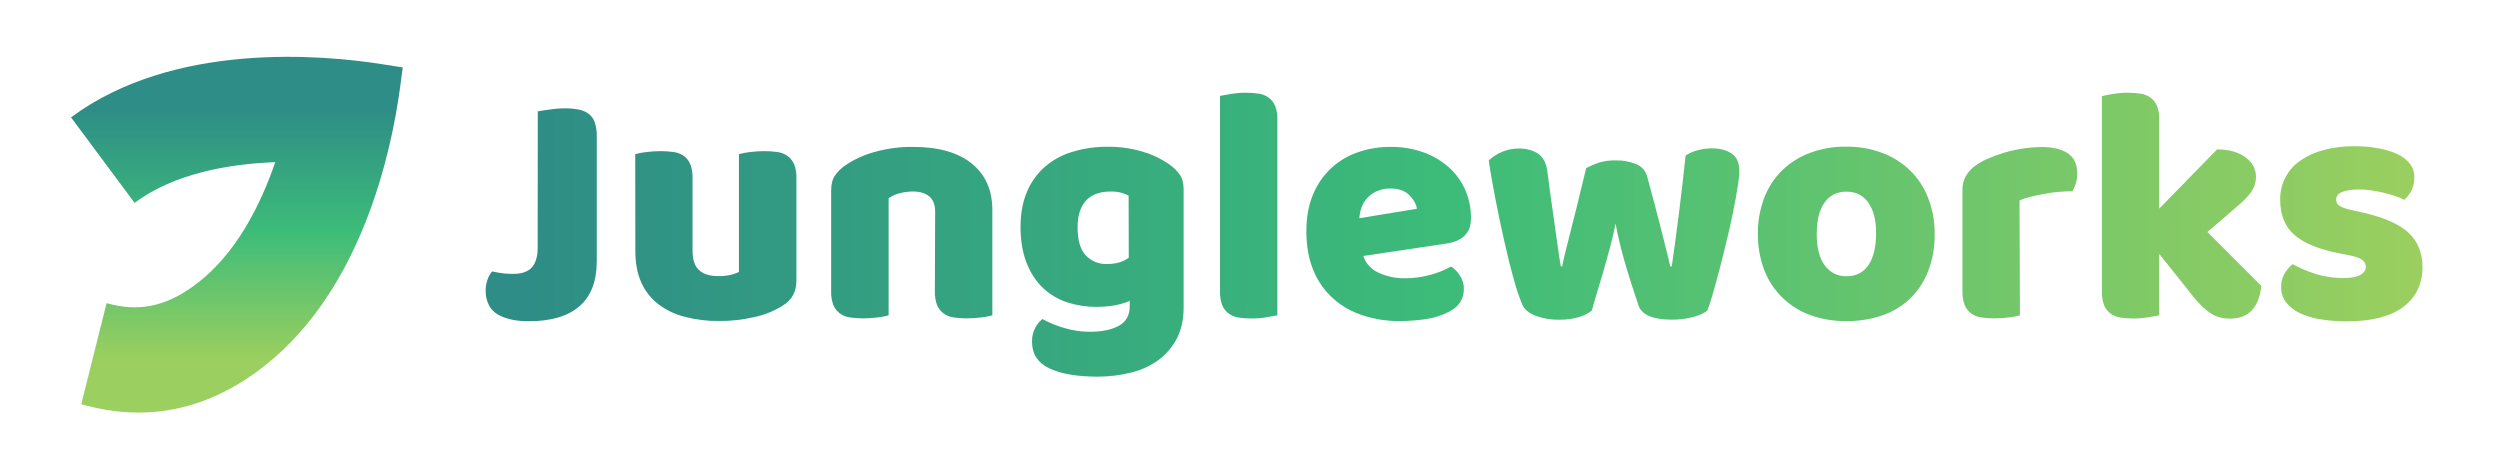
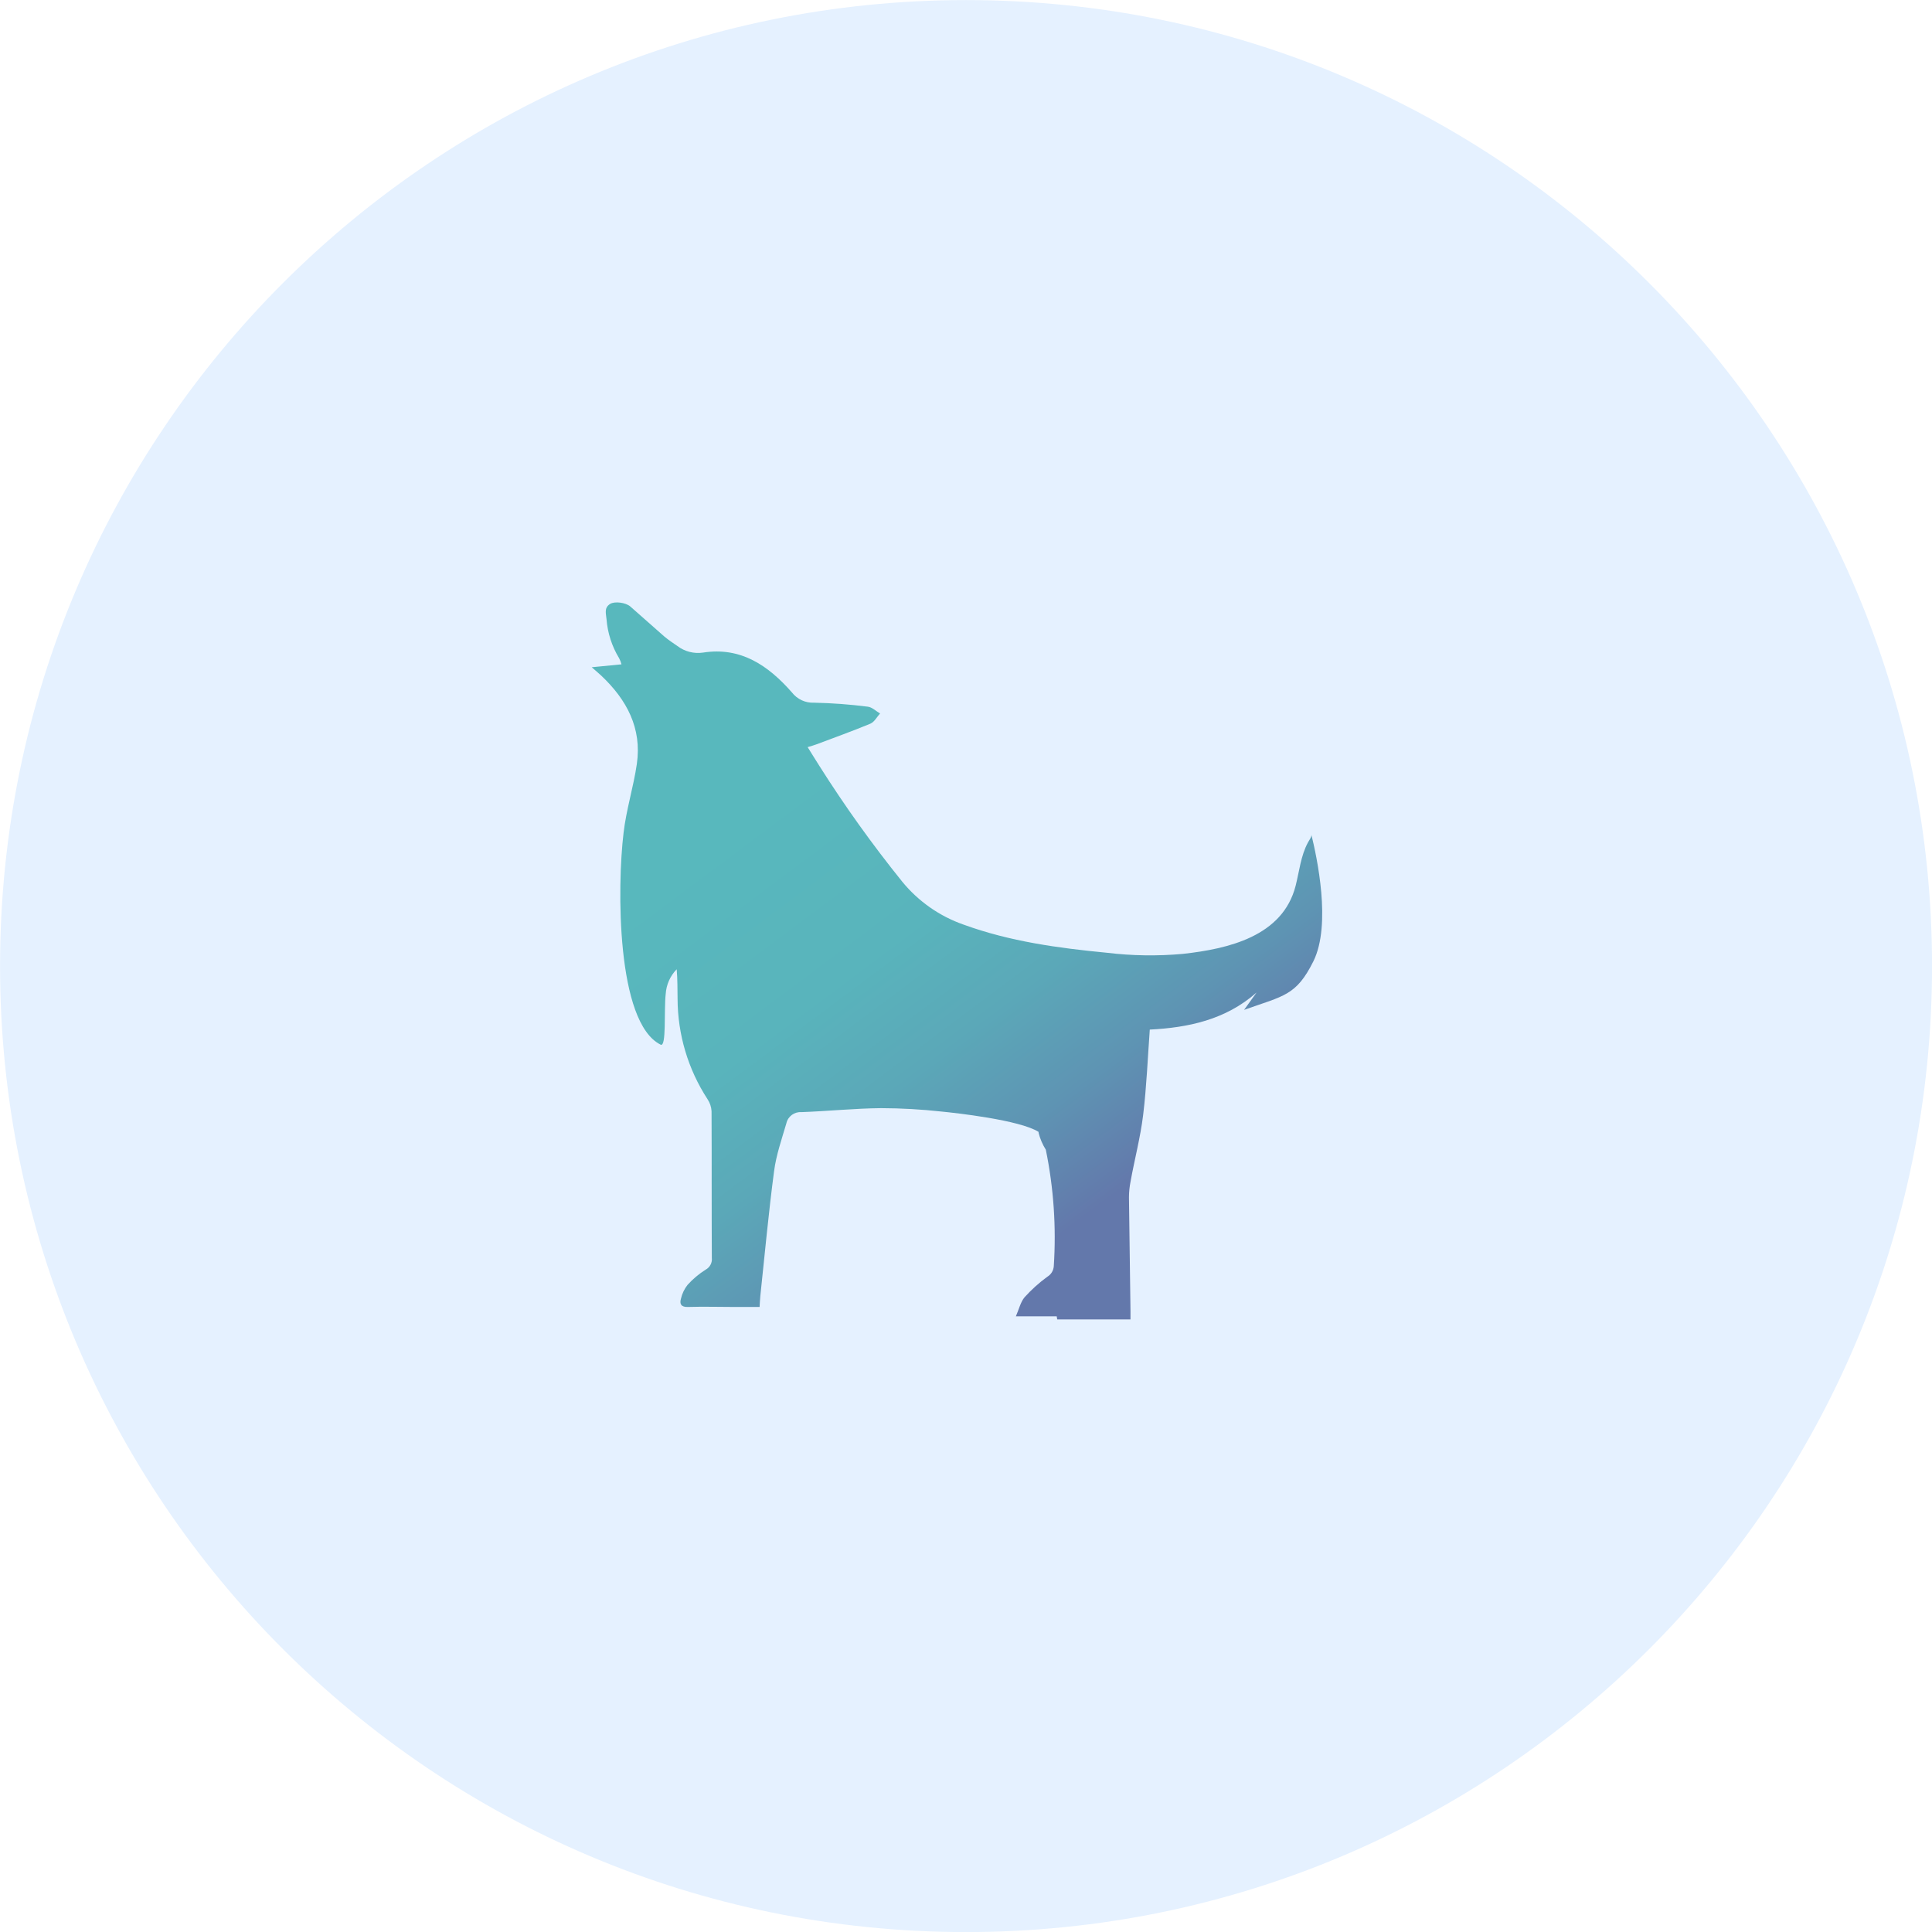
- <svg xmlns="http://www.w3.org/2000/svg" width="264px" height="50px" viewBox="0 0 264 50" version="1.1">
+ <svg xmlns="http://www.w3.org/2000/svg" width="80" height="80" viewBox="0 0 80 80">
  <defs>
-     <linearGradient x1="0.146%" y1="50%" x2="1742.679%" y2="50%" id="linearGradient-1">
-       <stop stop-color="#2E8D86" offset="2%" />
-       <stop stop-color="#3DBC79" offset="50%" />
-       <stop stop-color="#9BCF5F" offset="100%" />
-     </linearGradient>
-     <linearGradient x1="-92.653%" y1="444.804%" x2="1108.647%" y2="444.804%" id="linearGradient-2">
-       <stop stop-color="#2E8D86" offset="2%" />
-       <stop stop-color="#3DBC79" offset="50%" />
-       <stop stop-color="#9BCF5F" offset="100%" />
-     </linearGradient>
-     <linearGradient x1="-214.183%" y1="441.028%" x2="987.116%" y2="441.028%" id="linearGradient-3">
-       <stop stop-color="#2E8D86" offset="2%" />
-       <stop stop-color="#3DBC79" offset="50%" />
-       <stop stop-color="#9BCF5F" offset="100%" />
-     </linearGradient>
-     <linearGradient x1="-327.819%" y1="341.649%" x2="859.539%" y2="341.649%" id="linearGradient-4">
-       <stop stop-color="#2E8D86" offset="2%" />
-       <stop stop-color="#3DBC79" offset="50%" />
-       <stop stop-color="#9BCF5F" offset="100%" />
-     </linearGradient>
-     <linearGradient x1="-1279.521%" y1="346.966%" x2="2095.685%" y2="346.966%" id="linearGradient-5">
-       <stop stop-color="#2E8D86" offset="2%" />
-       <stop stop-color="#3DBC79" offset="50%" />
-       <stop stop-color="#9BCF5F" offset="100%" />
-     </linearGradient>
-     <linearGradient x1="-498.457%" y1="434.886%" x2="678.012%" y2="434.886%" id="linearGradient-6">
-       <stop stop-color="#2E8D86" offset="2%" />
-       <stop stop-color="#3DBC79" offset="50%" />
-       <stop stop-color="#9BCF5F" offset="100%" />
-     </linearGradient>
-     <linearGradient x1="-400.371%" y1="441.224%" x2="372.737%" y2="441.224%" id="linearGradient-7">
-       <stop stop-color="#2E8D86" offset="2%" />
-       <stop stop-color="#3DBC79" offset="50%" />
-       <stop stop-color="#9BCF5F" offset="100%" />
-     </linearGradient>
-     <linearGradient x1="-719.41%" y1="434.275%" x2="375.872%" y2="434.275%" id="linearGradient-8">
-       <stop stop-color="#2E8D86" offset="2%" />
-       <stop stop-color="#3DBC79" offset="50%" />
-       <stop stop-color="#9BCF5F" offset="100%" />
-     </linearGradient>
-     <linearGradient x1="-1285.961%" y1="441.37%" x2="400.617%" y2="441.37%" id="linearGradient-9">
-       <stop stop-color="#2E8D86" offset="2%" />
-       <stop stop-color="#3DBC79" offset="50%" />
-       <stop stop-color="#9BCF5F" offset="100%" />
-     </linearGradient>
-     <linearGradient x1="-1013.627%" y1="346.776%" x2="201.076%" y2="346.776%" id="linearGradient-10">
-       <stop stop-color="#2E8D86" offset="2%" />
-       <stop stop-color="#3DBC79" offset="50%" />
-       <stop stop-color="#9BCF5F" offset="100%" />
-     </linearGradient>
-     <linearGradient x1="-1260.839%" y1="432.785%" x2="99.971%" y2="432.785%" id="linearGradient-11">
-       <stop stop-color="#2E8D86" offset="2%" />
-       <stop stop-color="#3DBC79" offset="50%" />
-       <stop stop-color="#9BCF5F" offset="100%" />
-     </linearGradient>
-     <linearGradient x1="49.996%" y1="13.381%" x2="49.996%" y2="84.867%" id="linearGradient-12">
-       <stop stop-color="#2E8D86" offset="2%" />
-       <stop stop-color="#3DBC79" offset="50%" />
-       <stop stop-color="#9BCF5F" offset="100%" />
+     <linearGradient id="bv9l2w22ea" x1="25.817%" x2="70.118%" y1="26.151%" y2="83.779%">
+       <stop offset="0%" stop-color="#58B8BD" />
+       <stop offset="36%" stop-color="#59B4BC" />
+       <stop offset="58%" stop-color="#5BA8B8" />
+       <stop offset="79%" stop-color="#5E94B3" />
+       <stop offset="100%" stop-color="#6378AB" />
    </linearGradient>
  </defs>
-   <g id="Jungleworks-Full-Logo" stroke="none" stroke-width="1" fill="none" fill-rule="evenodd">
-     <g id="jungleworks_full" transform="translate(7.5, 6)" fill-rule="nonzero">
-       <path d="M49.291,5.757 C49.551,5.713 49.97,5.641 50.534,5.569 C51.074,5.482 51.619,5.439 52.166,5.439 C52.651,5.438 53.135,5.482 53.611,5.569 C53.992,5.639 54.352,5.791 54.666,6.017 C54.962,6.246 55.183,6.558 55.302,6.913 C55.46,7.392 55.534,7.896 55.519,8.401 L55.519,21.579 C55.519,23.688 54.912,25.278 53.698,26.332 C52.484,27.387 50.707,27.922 48.352,27.922 C47.124,27.922 46.127,27.734 45.361,27.358 C44.856,27.141 44.435,26.766 44.161,26.289 C43.909,25.818 43.78,25.292 43.786,24.757 C43.774,24.334 43.843,23.912 43.988,23.515 C44.092,23.203 44.253,22.914 44.465,22.662 C44.913,22.763 45.303,22.821 45.621,22.865 C45.971,22.906 46.323,22.925 46.676,22.922 C47.6,22.922 48.265,22.691 48.67,22.229 C49.074,21.766 49.276,21.087 49.276,20.177 L49.291,5.757 Z" id="Path" fill="url(#linearGradient-1)" />
-       <path d="M59.579,10.279 C59.948,10.177 60.325,10.104 60.706,10.062 C61.233,9.992 61.764,9.959 62.295,9.961 C62.764,9.959 63.233,9.992 63.697,10.062 C64.078,10.121 64.44,10.269 64.752,10.496 C65.043,10.72 65.268,11.02 65.402,11.363 C65.572,11.825 65.651,12.316 65.633,12.808 L65.633,20.466 C65.633,21.434 65.864,22.128 66.341,22.547 C66.818,22.966 67.497,23.168 68.407,23.154 C68.855,23.164 69.302,23.115 69.737,23.009 C70.01,22.937 70.276,22.84 70.531,22.72 L70.531,10.279 C70.901,10.177 71.277,10.104 71.658,10.062 C72.185,9.992 72.716,9.959 73.248,9.961 C73.717,9.959 74.186,9.992 74.649,10.062 C75.031,10.121 75.392,10.269 75.704,10.496 C75.996,10.724 76.224,11.022 76.369,11.363 C76.539,11.825 76.618,12.316 76.6,12.808 L76.6,23.63 C76.6,24.815 76.109,25.711 75.112,26.304 C74.196,26.868 73.188,27.268 72.135,27.488 C70.904,27.774 69.642,27.91 68.378,27.893 C67.184,27.908 65.994,27.762 64.838,27.459 C63.829,27.216 62.88,26.768 62.05,26.145 C61.259,25.544 60.633,24.754 60.229,23.847 C59.796,22.908 59.593,21.781 59.593,20.452 L59.579,10.279 Z" id="Path" fill="url(#linearGradient-2)" />
-       <path d="M91.252,16.362 C91.252,15.625 91.049,15.091 90.63,14.744 C90.211,14.397 89.648,14.224 88.94,14.224 C88.467,14.223 87.996,14.281 87.538,14.397 C87.109,14.5 86.702,14.681 86.339,14.932 L86.339,27.301 C85.97,27.403 85.593,27.476 85.212,27.517 C84.685,27.587 84.154,27.621 83.622,27.619 C83.153,27.621 82.685,27.587 82.221,27.517 C81.84,27.459 81.478,27.311 81.166,27.084 C80.875,26.856 80.646,26.557 80.501,26.217 C80.331,25.755 80.253,25.264 80.27,24.772 L80.27,14.094 C80.27,13.458 80.4,12.923 80.675,12.533 C80.976,12.098 81.358,11.725 81.802,11.435 C82.737,10.812 83.767,10.344 84.851,10.048 C86.176,9.676 87.549,9.496 88.925,9.513 C91.613,9.513 93.679,10.106 95.124,11.276 C96.569,12.447 97.291,14.079 97.291,16.175 L97.291,27.301 C96.922,27.403 96.545,27.476 96.164,27.517 C95.638,27.587 95.107,27.621 94.575,27.619 C94.106,27.621 93.637,27.587 93.173,27.517 C92.792,27.459 92.431,27.311 92.119,27.084 C91.827,26.856 91.599,26.557 91.454,26.217 C91.284,25.755 91.205,25.264 91.223,24.772 L91.252,16.362 Z" id="Path" fill="url(#linearGradient-3)" />
-       <path d="M109.487,9.499 C110.734,9.484 111.977,9.66 113.171,10.019 C114.167,10.308 115.109,10.757 115.96,11.348 C116.397,11.646 116.778,12.018 117.087,12.447 C117.362,12.851 117.492,13.371 117.492,14.007 L117.492,26.462 C117.492,27.72 117.26,28.803 116.784,29.728 C116.319,30.625 115.657,31.406 114.847,32.011 C113.98,32.638 112.998,33.089 111.958,33.34 C110.8,33.629 109.611,33.775 108.417,33.774 C106.25,33.774 104.559,33.485 103.331,32.907 C102.103,32.329 101.482,31.39 101.482,30.075 C101.468,29.573 101.582,29.075 101.814,28.63 C101.999,28.265 102.26,27.945 102.58,27.691 C103.317,28.094 104.098,28.414 104.906,28.644 C105.778,28.904 106.684,29.036 107.594,29.034 C108.88,29.034 109.891,28.818 110.657,28.399 C111.423,27.98 111.799,27.286 111.799,26.332 L111.799,25.769 C110.83,26.202 109.631,26.405 108.244,26.405 C107.209,26.406 106.18,26.245 105.195,25.928 C104.255,25.619 103.393,25.111 102.667,24.44 C101.9,23.703 101.308,22.804 100.933,21.81 C100.499,20.741 100.268,19.469 100.268,17.995 C100.268,16.55 100.499,15.293 100.962,14.224 C101.388,13.206 102.044,12.301 102.879,11.58 C103.73,10.857 104.725,10.325 105.798,10.019 C106.993,9.657 108.238,9.482 109.487,9.499 Z M111.683,14.657 C111.451,14.54 111.209,14.443 110.961,14.368 C110.575,14.264 110.176,14.215 109.776,14.224 C108.62,14.224 107.738,14.556 107.16,15.206 C106.582,15.857 106.293,16.796 106.293,17.995 C106.293,19.368 106.582,20.365 107.16,20.972 C107.738,21.579 108.548,21.91 109.386,21.882 C110.354,21.882 111.134,21.651 111.697,21.203 L111.683,14.657 Z" id="Shape" fill="url(#linearGradient-4)" />
-       <path d="M127.389,27.301 C127.129,27.344 126.739,27.416 126.233,27.503 C125.723,27.59 125.205,27.633 124.687,27.633 C124.218,27.636 123.75,27.602 123.286,27.532 C122.905,27.474 122.543,27.325 122.231,27.098 C121.94,26.87 121.711,26.572 121.566,26.231 C121.396,25.769 121.318,25.278 121.335,24.786 L121.335,4.124 C121.595,4.08 121.985,4.008 122.491,3.922 C123.002,3.835 123.519,3.791 124.037,3.791 C124.506,3.789 124.975,3.823 125.439,3.893 C125.82,3.951 126.182,4.099 126.494,4.326 C126.785,4.554 127.014,4.852 127.158,5.193 C127.328,5.655 127.407,6.146 127.389,6.638 L127.389,27.301 Z" id="Path" fill="url(#linearGradient-5)" />
-       <path d="M140.35,27.907 C139.027,27.921 137.709,27.721 136.449,27.315 C135.293,26.951 134.225,26.351 133.314,25.552 C132.4,24.741 131.684,23.733 131.218,22.604 C130.713,21.42 130.453,20.033 130.453,18.443 C130.453,16.883 130.713,15.524 131.218,14.397 C132.118,12.298 133.892,10.698 136.073,10.019 C137.131,9.671 138.24,9.5 139.353,9.513 C140.524,9.498 141.688,9.689 142.792,10.077 C143.774,10.425 144.68,10.954 145.465,11.637 C146.213,12.297 146.809,13.11 147.214,14.022 C147.635,14.972 147.847,16.002 147.835,17.042 C147.835,17.851 147.604,18.458 147.156,18.891 C146.708,19.324 146.072,19.599 145.263,19.715 L136.464,21.03 C136.724,21.818 137.307,22.459 138.067,22.792 C138.936,23.197 139.884,23.399 140.842,23.385 C141.775,23.391 142.704,23.264 143.601,23.009 C144.342,22.808 145.056,22.517 145.726,22.142 C146.121,22.395 146.452,22.737 146.694,23.139 C146.953,23.544 147.088,24.016 147.084,24.497 C147.084,25.567 146.578,26.361 145.595,26.881 C144.796,27.3 143.931,27.578 143.038,27.705 C142.147,27.829 141.25,27.896 140.35,27.907 Z M139.353,13.906 C138.847,13.893 138.344,13.991 137.88,14.195 C137.498,14.366 137.154,14.612 136.868,14.917 C136.609,15.209 136.407,15.547 136.276,15.914 C136.148,16.278 136.07,16.657 136.045,17.042 L142.128,16.045 C142.055,15.568 141.795,15.091 141.347,14.628 C140.899,14.166 140.235,13.906 139.353,13.906 L139.353,13.906 Z" id="Shape" fill="url(#linearGradient-6)" />
-       <path d="M160.594,26.795 C160.191,27.113 159.73,27.349 159.236,27.488 C158.577,27.674 157.897,27.766 157.213,27.763 C156.352,27.782 155.496,27.644 154.684,27.358 C153.976,27.084 153.499,26.694 153.268,26.202 C152.906,25.322 152.602,24.42 152.358,23.5 C152.011,22.272 151.679,20.914 151.346,19.44 C151.014,17.966 150.696,16.478 150.407,14.961 C150.118,13.444 149.872,12.1 149.714,10.944 C150.567,10.135 151.698,9.683 152.874,9.681 C153.697,9.681 154.391,9.869 154.925,10.23 C155.46,10.591 155.792,11.227 155.908,12.137 C156.139,13.944 156.341,15.432 156.515,16.602 C156.688,17.773 156.818,18.741 156.919,19.478 C157.021,20.215 157.107,20.793 157.165,21.183 C157.223,21.573 157.281,21.891 157.324,22.122 L157.468,22.122 C157.541,21.746 157.656,21.197 157.844,20.46 C158.032,19.723 158.234,18.914 158.465,17.989 C158.697,17.065 158.957,16.068 159.217,14.984 C159.477,13.9 159.737,12.831 159.997,11.762 C160.445,11.518 160.914,11.315 161.399,11.155 C161.962,10.996 162.547,10.923 163.133,10.938 C163.865,10.922 164.592,11.055 165.271,11.328 C165.815,11.54 166.235,11.986 166.413,12.542 C166.702,13.582 166.976,14.594 167.236,15.591 C167.496,16.588 167.727,17.484 167.944,18.336 C168.161,19.189 168.349,19.926 168.508,20.576 C168.667,21.226 168.797,21.746 168.869,22.122 L169.042,22.122 C169.302,20.287 169.563,18.394 169.808,16.429 C170.054,14.464 170.285,12.455 170.502,10.418 C170.921,10.155 171.38,9.96 171.86,9.84 C172.323,9.725 172.799,9.666 173.276,9.667 C174.114,9.667 174.793,9.84 175.342,10.201 C175.891,10.562 176.166,11.169 176.166,12.051 C176.152,12.623 176.094,13.193 175.992,13.756 C175.877,14.522 175.718,15.374 175.53,16.313 C175.342,17.252 175.126,18.264 174.865,19.304 C174.605,20.345 174.374,21.356 174.114,22.324 C173.854,23.292 173.623,24.174 173.392,24.968 C173.16,25.763 172.973,26.356 172.799,26.789 C172.467,27.078 171.961,27.309 171.268,27.483 C170.545,27.668 169.802,27.76 169.057,27.757 C167.063,27.757 165.892,27.266 165.531,26.269 C165.387,25.835 165.213,25.301 164.997,24.651 C164.78,24 164.563,23.278 164.317,22.498 C164.072,21.717 163.855,20.908 163.638,20.056 C163.422,19.203 163.248,18.394 163.104,17.614 C162.945,18.452 162.742,19.304 162.497,20.2 C162.251,21.096 162.02,21.963 161.774,22.801 C161.529,23.639 161.298,24.419 161.081,25.113 C160.864,25.806 160.724,26.376 160.594,26.795 Z" id="Path" fill="url(#linearGradient-7)" />
-       <path d="M196.799,18.689 C196.828,20.03 196.597,21.365 196.12,22.619 C195.701,23.713 195.051,24.704 194.213,25.523 C193.374,26.32 192.374,26.926 191.28,27.301 C190.052,27.718 188.762,27.924 187.465,27.907 C186.166,27.921 184.875,27.706 183.651,27.272 C182.552,26.871 181.553,26.24 180.717,25.422 C179.88,24.608 179.229,23.622 178.81,22.532 C178.347,21.304 178.117,20.001 178.131,18.689 C178.118,17.386 178.348,16.092 178.81,14.874 C179.229,13.78 179.88,12.789 180.717,11.97 C181.557,11.161 182.556,10.536 183.651,10.135 C184.867,9.688 186.155,9.468 187.451,9.485 C188.753,9.467 190.046,9.692 191.265,10.149 C192.36,10.554 193.359,11.182 194.199,11.993 C195.036,12.812 195.687,13.803 196.106,14.897 C196.581,16.104 196.817,17.392 196.799,18.689 L196.799,18.689 Z M184.344,18.689 C184.344,20.134 184.619,21.246 185.182,22.012 C185.712,22.766 186.587,23.201 187.509,23.168 C188.506,23.168 189.271,22.778 189.806,21.998 C190.341,21.217 190.601,20.105 190.615,18.689 C190.63,17.273 190.341,16.175 189.792,15.394 C189.242,14.614 188.477,14.238 187.48,14.238 C186.483,14.238 185.717,14.628 185.168,15.394 C184.619,16.16 184.349,17.258 184.349,18.689 L184.344,18.689 Z" id="Shape" fill="url(#linearGradient-8)" />
-       <path d="M205.806,27.301 C205.437,27.403 205.06,27.476 204.679,27.517 C204.152,27.587 203.621,27.621 203.089,27.619 C202.62,27.621 202.152,27.587 201.688,27.517 C201.306,27.459 200.945,27.311 200.633,27.084 C200.341,26.856 200.113,26.557 199.968,26.217 C199.798,25.755 199.72,25.264 199.737,24.772 L199.737,14.094 C199.72,13.609 199.824,13.127 200.04,12.692 C200.255,12.286 200.55,11.927 200.907,11.637 C201.34,11.304 201.81,11.022 202.309,10.799 C202.892,10.542 203.49,10.32 204.101,10.135 C204.755,9.941 205.421,9.792 206.095,9.687 C206.779,9.583 207.469,9.53 208.161,9.528 C209.302,9.528 210.198,9.745 210.863,10.193 C211.528,10.64 211.86,11.348 211.86,12.345 C211.863,12.678 211.814,13.01 211.715,13.328 C211.631,13.631 211.51,13.922 211.354,14.195 C210.863,14.195 210.343,14.224 209.823,14.267 C209.308,14.31 208.797,14.382 208.291,14.484 C207.8,14.585 207.323,14.672 206.889,14.787 C206.502,14.875 206.125,15.001 205.762,15.163 L205.806,27.301 Z" id="Path" fill="url(#linearGradient-9)" />
-       <path d="M231.294,24.194 C231.179,25.307 230.846,26.159 230.312,26.751 C229.777,27.344 228.997,27.647 227.985,27.647 C227.272,27.663 226.57,27.472 225.962,27.098 C225.37,26.723 224.734,26.101 224.041,25.234 L220.515,20.813 L220.515,27.301 C220.255,27.344 219.865,27.416 219.359,27.503 C218.848,27.59 218.331,27.633 217.813,27.633 C217.344,27.636 216.875,27.602 216.412,27.532 C216.03,27.474 215.669,27.325 215.357,27.098 C215.062,26.873 214.833,26.574 214.692,26.231 C214.522,25.769 214.443,25.278 214.461,24.786 L214.461,4.153 C214.721,4.08 215.111,4.008 215.617,3.922 C216.128,3.835 216.645,3.791 217.163,3.791 C217.632,3.789 218.101,3.823 218.564,3.893 C218.946,3.951 219.307,4.099 219.619,4.326 C219.911,4.554 220.139,4.852 220.284,5.193 C220.454,5.655 220.533,6.146 220.515,6.638 L220.515,16.03 L226.627,9.774 C227.855,9.774 228.852,10.048 229.604,10.597 C230.355,11.146 230.731,11.825 230.731,12.663 C230.731,12.998 230.672,13.331 230.557,13.646 C230.425,13.977 230.24,14.285 230.008,14.556 C229.715,14.912 229.391,15.241 229.04,15.539 C228.65,15.886 228.188,16.276 227.668,16.724 L225.601,18.501 L231.294,24.194 Z" id="Path" fill="url(#linearGradient-10)" />
-       <path d="M248.316,22.171 C248.316,23.977 247.636,25.393 246.293,26.405 C244.949,27.416 242.955,27.936 240.311,27.936 C239.382,27.937 238.454,27.864 237.536,27.72 C236.776,27.604 236.037,27.381 235.34,27.055 C234.783,26.794 234.293,26.408 233.91,25.928 C233.561,25.467 233.377,24.902 233.389,24.324 C233.37,23.818 233.495,23.316 233.751,22.879 C233.975,22.504 234.263,22.171 234.603,21.896 C235.36,22.307 236.153,22.646 236.973,22.908 C237.968,23.222 239.007,23.373 240.051,23.356 C240.787,23.356 241.351,23.255 241.741,23.038 C242.131,22.821 242.334,22.532 242.334,22.185 C242.338,21.867 242.173,21.57 241.9,21.405 C241.611,21.217 241.134,21.058 240.484,20.943 L239.415,20.726 C237.349,20.321 235.817,19.686 234.805,18.819 C233.794,17.952 233.288,16.709 233.288,15.091 C233.256,13.425 234.072,11.858 235.456,10.929 C236.209,10.421 237.045,10.05 237.927,9.831 C238.964,9.558 240.033,9.427 241.105,9.441 C241.933,9.436 242.76,9.504 243.576,9.643 C244.271,9.761 244.95,9.96 245.599,10.236 C246.121,10.469 246.584,10.815 246.957,11.247 C247.289,11.666 247.463,12.187 247.449,12.721 C247.465,13.206 247.361,13.688 247.145,14.123 C246.957,14.498 246.697,14.832 246.379,15.105 C246.108,14.953 245.822,14.828 245.527,14.73 C245.151,14.6 244.732,14.484 244.284,14.368 C243.836,14.253 243.374,14.181 242.912,14.108 C242.496,14.039 242.076,14.005 241.654,14.007 C240.874,14.007 240.267,14.094 239.834,14.267 C239.4,14.441 239.198,14.73 239.198,15.105 C239.194,15.367 239.333,15.61 239.559,15.741 C239.79,15.9 240.253,16.059 240.918,16.203 L242.016,16.449 C244.299,16.969 245.917,17.692 246.871,18.602 C247.824,19.512 248.316,20.726 248.316,22.171 Z" id="Path" fill="url(#linearGradient-11)" />
-       <path d="M32.869,0.782 C26.598,-0.21 10.837,-1.649 0,6.394 L2.023,9.115 L2.669,9.982 L4.041,11.833 L4.687,12.699 L6.71,15.42 C10.925,12.292 16.696,11.305 21.567,11.126 C19.993,15.706 17.377,20.915 13.119,24.073 C10.012,26.382 7.124,26.977 3.757,26.009 L1.081,36.68 C7.736,38.597 14.04,37.402 19.819,33.109 C24.575,29.581 28.364,24.328 31.089,17.495 C33.257,12.032 34.268,6.754 34.742,3.289 L35.031,1.121 L32.869,0.782 Z" id="Path" fill="url(#linearGradient-12)" />
+   <g fill="none" fill-rule="evenodd">
+     <g>
+       <g>
+         <g fill="#E5F1FF">
+           <path d="M40 80c22.091 0 40-17.909 40-40S62.091 0 40 0 0 17.909 0 40s17.909 40 40 40z" transform="translate(-132 -2015) translate(132.002 2015.003)" />
+         </g>
+         <g fill="url(#bv9l2w22ea)" fill-rule="nonzero" transform="translate(-132 -2015) translate(132.002 2015.003) translate(24.5 24.5)">
+           <path d="M29.799 10.057c.023.089-.104.249-.144.33-.295.547-.356 1.191-.507 1.785-.534 2.103-2.802 2.616-4.668 2.823-1.047.095-2.1.08-3.144-.046-2.016-.194-4.015-.466-5.934-1.164-.996-.347-1.877-.964-2.545-1.781-1.231-1.527-2.374-3.123-3.422-4.78-.165-.256-.321-.515-.494-.79.145-.045.263-.076.375-.119.739-.28 1.489-.547 2.222-.852.165-.07.27-.277.401-.422-.165-.097-.33-.262-.508-.282-.737-.094-1.48-.15-2.223-.165-.358.016-.701-.143-.92-.427-.966-1.1-2.107-1.895-3.676-1.648-.375.056-.757-.04-1.06-.269-.184-.125-.372-.252-.544-.395-.474-.422-.941-.831-1.412-1.246C1.404.444.95.386.76.505.5.67.595.912.613 1.14c.045.57.223 1.121.52 1.61.043.081.077.167.1.256L0 3.126c.175.154.292.25.399.352 1.048.99 1.685 2.17 1.469 3.655-.14.959-.44 1.894-.55 2.856-.268 2.21-.304 7.851 1.535 8.765.248.122.134-1.431.21-2.092.023-.387.184-.753.455-1.03.037.41.03.814.037 1.218.003 1.479.434 2.926 1.242 4.165.098.147.155.318.165.495.01 2.022 0 4.046.011 6.069.024.202-.079.399-.259.494-.276.174-.526.385-.745.627-.132.167-.225.36-.273.568-.065.221 0 .358.291.348.643-.021 1.288 0 1.93 0h1.034c.012-.165.015-.31.03-.45.184-1.726.343-3.461.57-5.174.087-.672.318-1.327.508-1.978.064-.29.33-.487.626-.466 1.101-.04 2.2-.155 3.297-.165.836.002 1.671.05 2.502.141.549.053 3.242.347 4.02.843v.038c.062.247.163.483.299.699.325 1.585.436 3.207.33 4.823-.012.18-.11.342-.264.435-.345.251-.662.537-.948.854-.165.2-.23.494-.358.788h1.691c.005.043.012.086.022.128h3.033v-.343c-.023-1.572-.044-3.145-.063-4.719.001-.214.023-.428.064-.638.165-.921.41-1.836.523-2.764.143-1.182.19-2.374.275-3.538 1.573-.08 3.132-.398 4.421-1.534l-.516.717c1.649-.587 2.158-.582 2.872-2.016.751-1.525.14-4.322-.086-5.24z" />
+         </g>
+       </g>
    </g>
  </g>
</svg>
